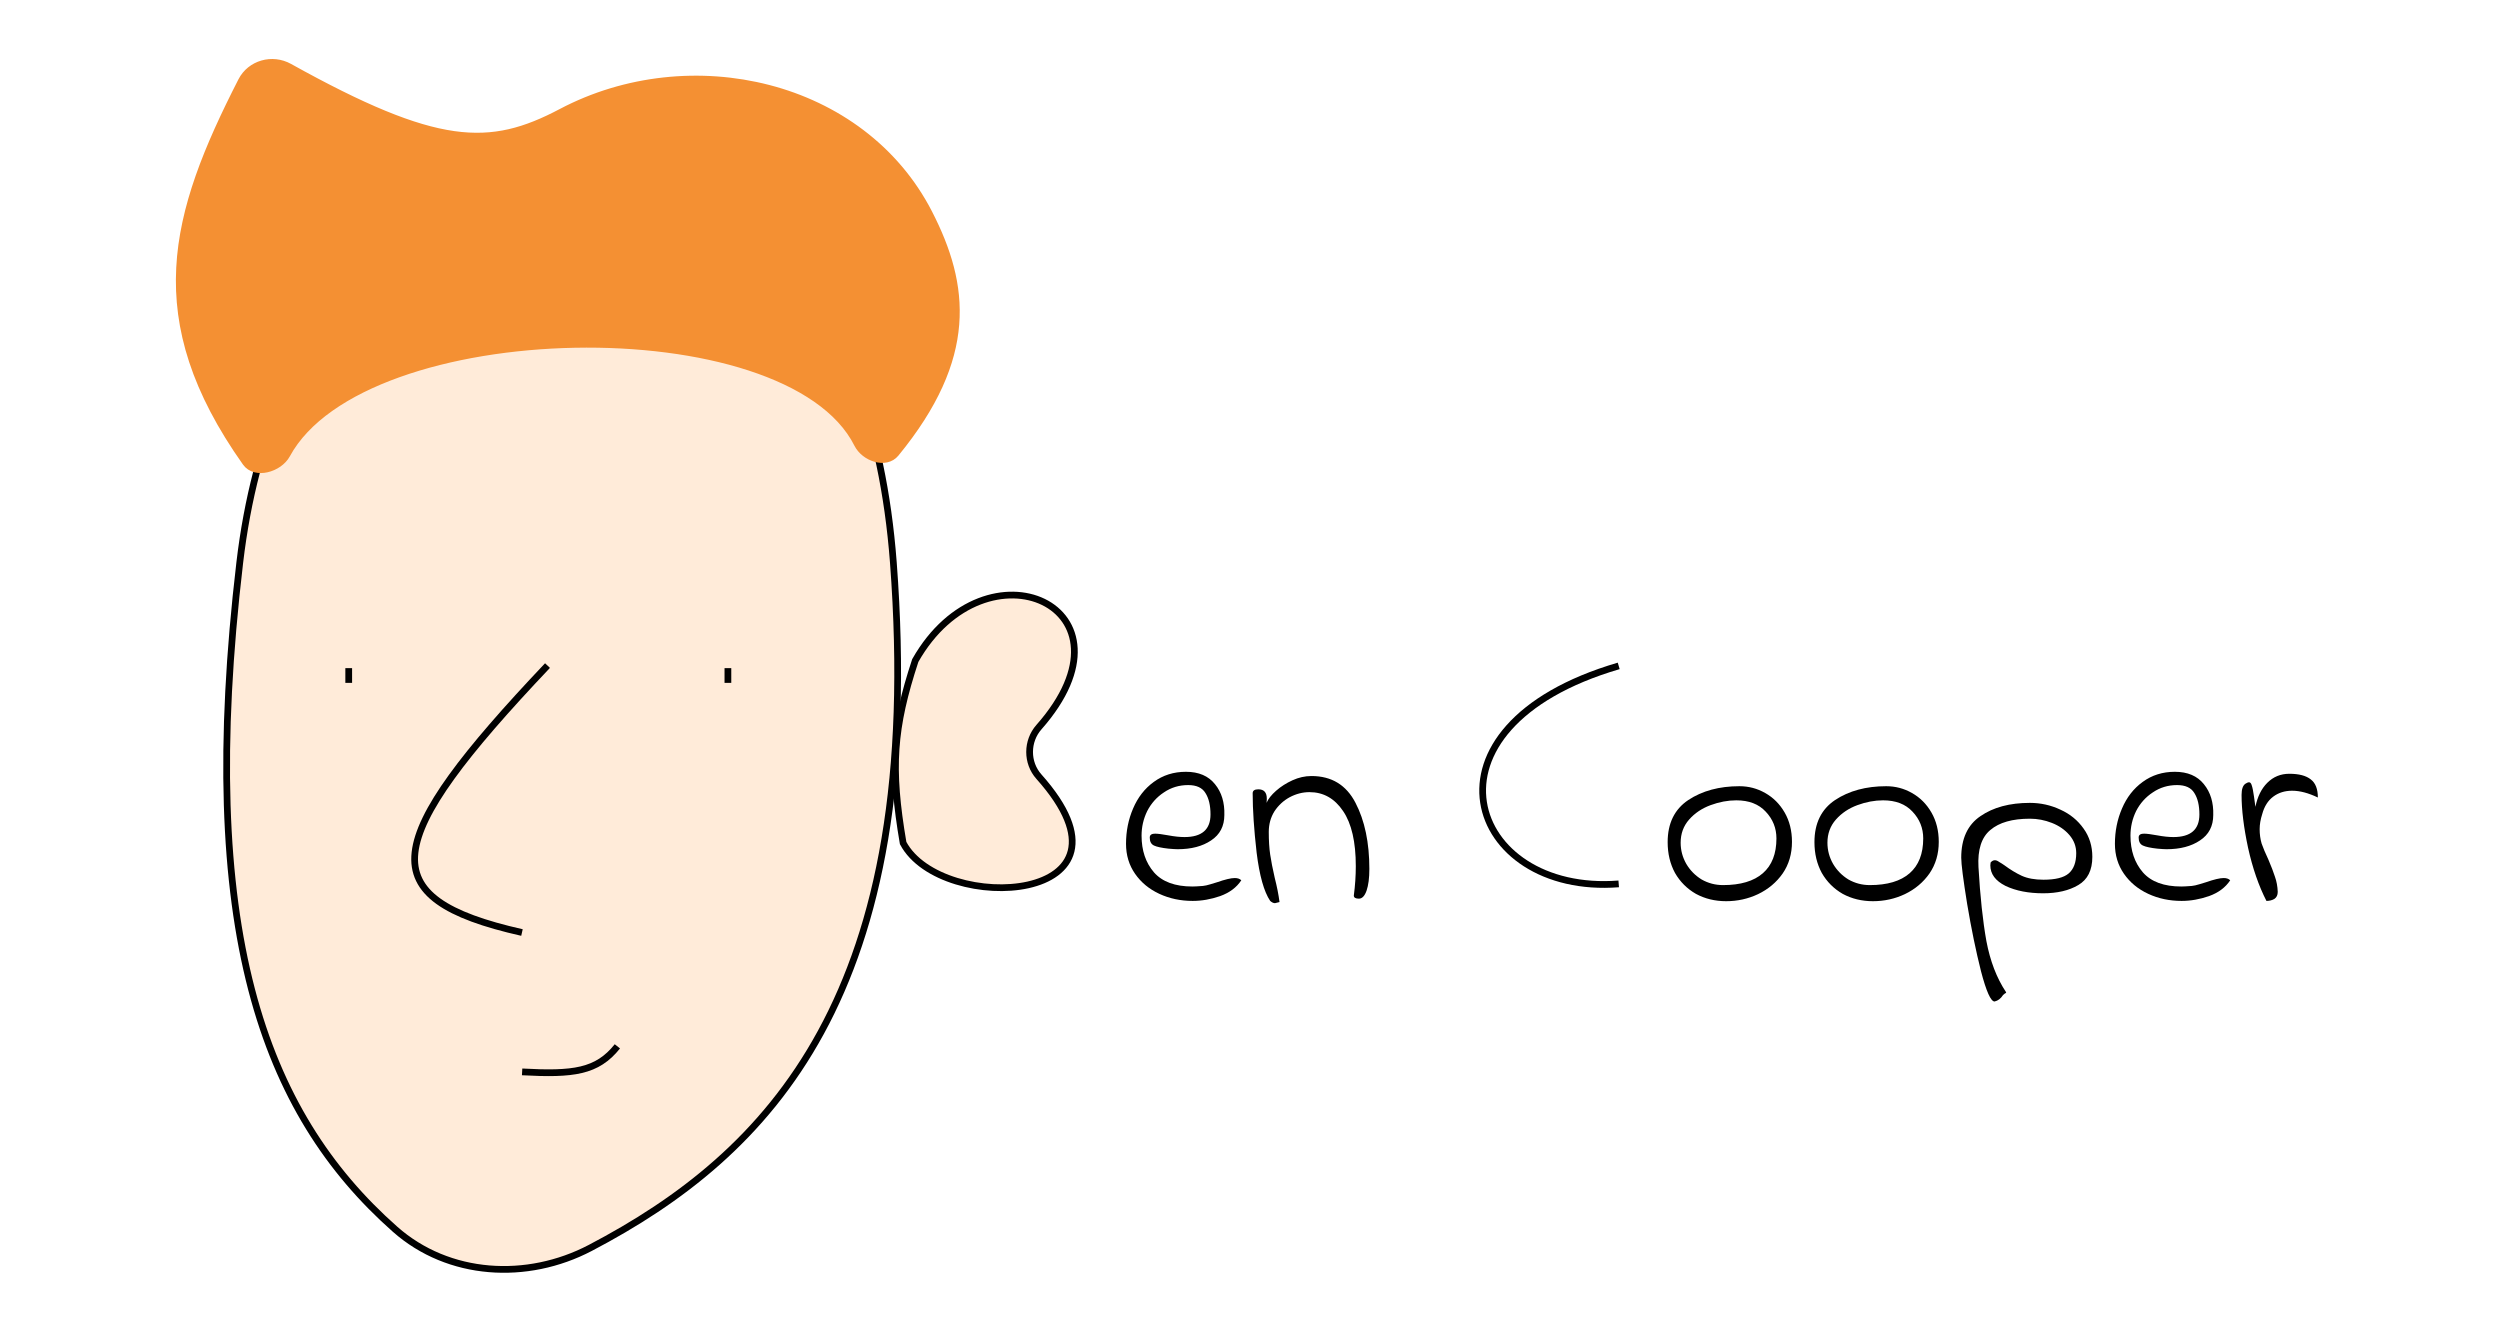
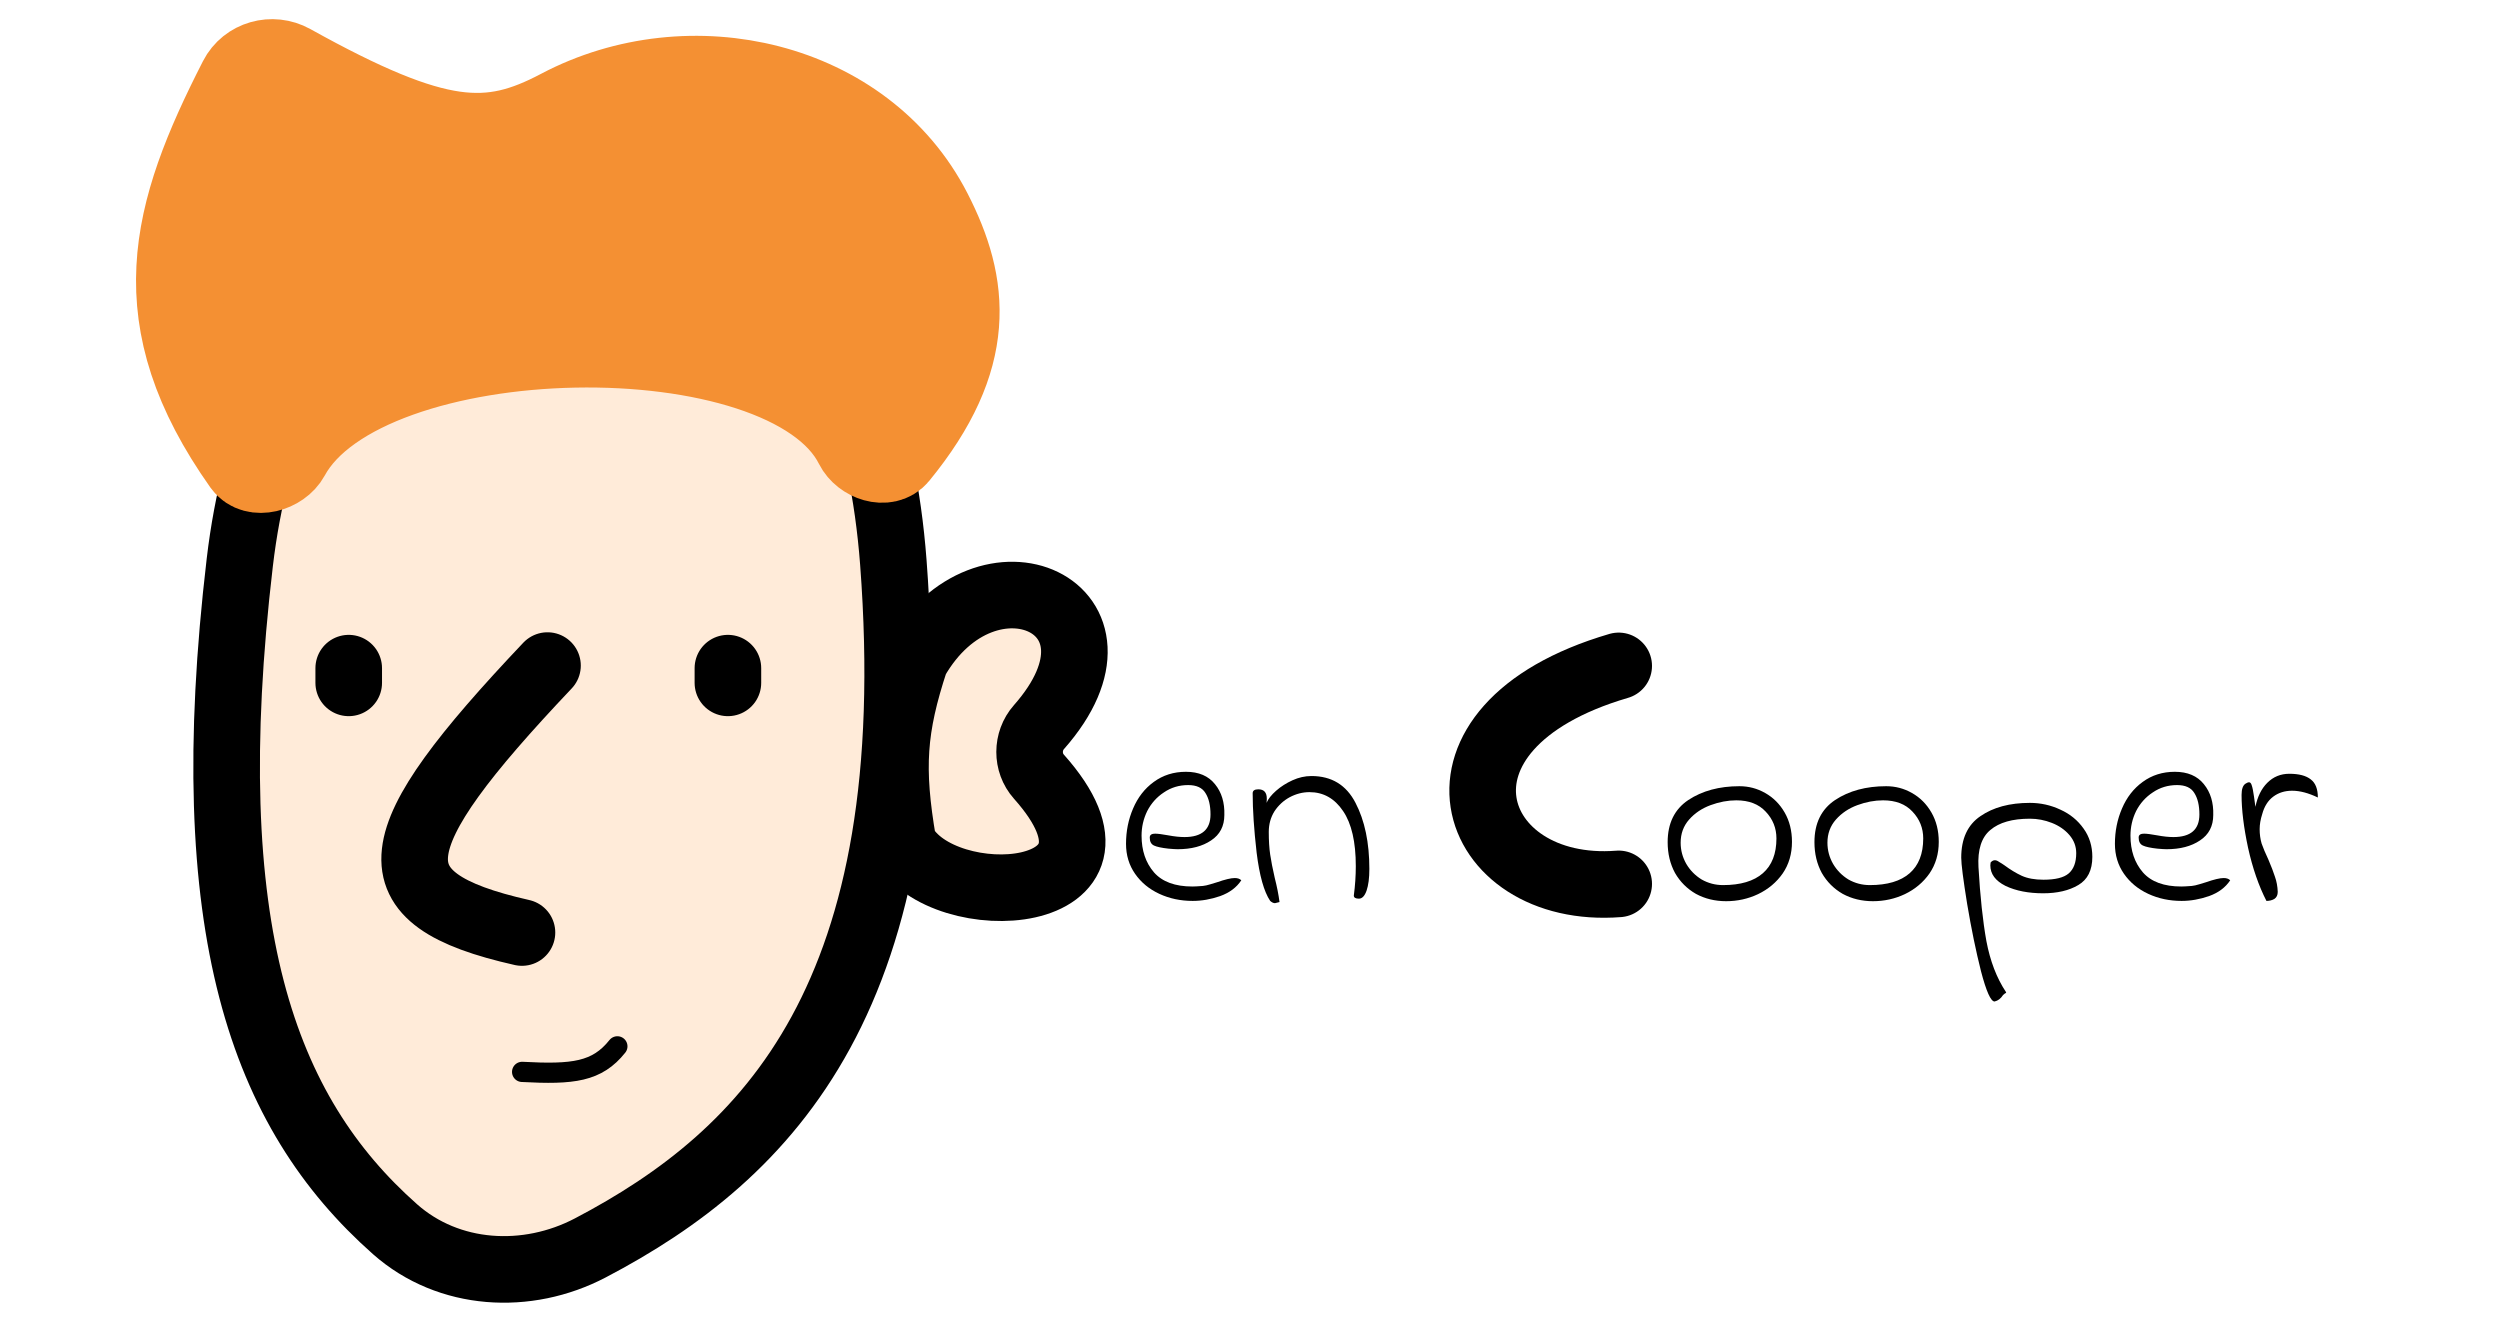
<svg xmlns="http://www.w3.org/2000/svg" width="371" height="198" viewBox="0 0 371 198" fill="none">
  <path d="M58.636 182.426C38.969 165.036 29.177 137.875 35.583 83.468C44.506 7.676 126.283 0.315 132.573 83.468C137.426 147.621 114.054 171.327 87.596 185.193C78.207 190.114 66.578 189.448 58.636 182.426Z" fill="#FFEBD9" />
-   <path d="M81.249 98.771C56.409 125.002 54.92 133.297 77.46 138.386M108.021 99.154V101.337M51.75 99.154V101.337M35.583 83.468C29.177 137.875 38.969 165.036 58.636 182.426C66.578 189.448 78.207 190.114 87.596 185.193C114.054 171.327 137.426 147.621 132.573 83.468C126.283 0.315 44.506 7.676 35.583 83.468Z" stroke="black" strokeWidth="9.882" strokeLinecap="round" strokeLinejoin="round" />
-   <path d="M127.245 65.922C116.9 45.268 53.916 46.552 42.572 67.479C41.425 69.594 37.856 70.618 36.467 68.654C21.317 47.241 25.656 31.907 35.83 12C37.153 9.412 40.405 8.511 42.946 9.923C64.874 22.112 72.654 22.242 83.292 16.626C102.448 6.515 127.965 12.338 137.861 31.606C143.384 42.36 144.618 53.036 132.934 67.297C131.472 69.082 128.279 67.985 127.245 65.922Z" fill="#F49033" stroke="#F49033" strokeWidth="12.83" />
-   <path d="M154.176 107.909C169.919 90.065 146.323 79.505 135.827 98.022C132.536 108.029 132.116 113.952 134.024 125.105C139.734 135.86 171.06 134.195 154.17 115.252C152.325 113.184 152.343 109.987 154.176 107.909Z" fill="#FFEBD9" stroke="black" strokeWidth="9.882" strokeLinecap="round" strokeLinejoin="round" />
+   <path d="M81.249 98.771C56.409 125.002 54.92 133.297 77.46 138.386M108.021 99.154V101.337M51.75 99.154V101.337M35.583 83.468C29.177 137.875 38.969 165.036 58.636 182.426C66.578 189.448 78.207 190.114 87.596 185.193C114.054 171.327 137.426 147.621 132.573 83.468C126.283 0.315 44.506 7.676 35.583 83.468Z" stroke="black" stroke-width="9.882" stroke-linecap="round" stroke-linejoin="round" />
+   <path d="M127.245 65.922C116.9 45.268 53.916 46.552 42.572 67.479C41.425 69.594 37.856 70.618 36.467 68.654C21.317 47.241 25.656 31.907 35.83 12C37.153 9.412 40.405 8.511 42.946 9.923C64.874 22.112 72.654 22.242 83.292 16.626C102.448 6.515 127.965 12.338 137.861 31.606C143.384 42.36 144.618 53.036 132.934 67.297C131.472 69.082 128.279 67.985 127.245 65.922Z" fill="#F49033" stroke="#F49033" stroke-width="12.83" />
+   <path d="M154.176 107.909C169.919 90.065 146.323 79.505 135.827 98.022C132.536 108.029 132.116 113.952 134.024 125.105C139.734 135.86 171.06 134.195 154.17 115.252C152.325 113.184 152.343 109.987 154.176 107.909Z" fill="#FFEBD9" stroke="black" stroke-width="9.882" stroke-linecap="round" stroke-linejoin="round" />
  <path d="M176.997 133.696C175.208 133.696 173.559 133.347 172.05 132.648C170.54 131.949 169.338 130.957 168.444 129.671C167.549 128.385 167.102 126.903 167.102 125.226C167.102 123.353 167.451 121.606 168.15 119.985C168.849 118.336 169.869 117.022 171.211 116.044C172.581 115.037 174.174 114.534 175.991 114.534C177.892 114.534 179.331 115.149 180.31 116.379C181.288 117.581 181.749 119.105 181.693 120.949C181.693 122.599 181.036 123.857 179.723 124.723C178.437 125.59 176.788 126.023 174.775 126.023C174.468 126.023 174.006 125.995 173.391 125.939C172.385 125.827 171.672 125.674 171.253 125.478C170.834 125.282 170.624 124.891 170.624 124.304C170.624 124.108 170.68 123.968 170.792 123.885C170.904 123.773 171.127 123.717 171.463 123.717C171.826 123.717 172.469 123.801 173.391 123.968C174.286 124.136 175.082 124.22 175.781 124.22C178.353 124.22 179.639 123.102 179.639 120.866C179.639 119.524 179.387 118.462 178.884 117.679C178.409 116.896 177.556 116.505 176.326 116.505C174.985 116.505 173.783 116.868 172.72 117.595C171.658 118.294 170.834 119.216 170.247 120.362C169.688 121.509 169.408 122.725 169.408 124.01C169.408 126.219 170.023 128.036 171.253 129.461C172.483 130.859 174.384 131.558 176.955 131.558C177.263 131.558 177.78 131.53 178.507 131.474C178.814 131.446 179.192 131.362 179.639 131.222C180.086 131.082 180.408 130.985 180.603 130.929C181.805 130.509 182.686 130.3 183.245 130.3C183.664 130.3 183.986 130.412 184.209 130.635C183.51 131.697 182.462 132.48 181.064 132.983C179.695 133.458 178.339 133.696 176.997 133.696Z" fill="black" />
  <path d="M189.88 133.864C189.488 133.976 189.265 134.031 189.209 134.031C188.985 134.031 188.748 133.92 188.496 133.696C187.574 132.326 186.903 129.936 186.483 126.526C186.092 123.116 185.896 120.181 185.896 117.721C185.896 117.33 186.176 117.134 186.735 117.134C187.574 117.134 187.993 117.595 187.993 118.518C187.993 118.769 187.979 118.979 187.951 119.147C188.203 118.56 188.678 117.959 189.377 117.344C190.075 116.729 190.886 116.211 191.809 115.792C192.731 115.373 193.667 115.163 194.618 115.163C197.609 115.163 199.789 116.491 201.159 119.147C202.528 121.774 203.213 125.045 203.213 128.958C203.213 130.3 203.074 131.376 202.794 132.187C202.514 132.969 202.137 133.361 201.662 133.361C201.159 133.361 200.907 133.207 200.907 132.899C201.103 131.418 201.201 129.964 201.201 128.539C201.201 124.933 200.572 122.207 199.314 120.362C198.056 118.49 196.393 117.553 194.324 117.553C193.318 117.553 192.34 117.805 191.389 118.308C190.467 118.811 189.712 119.51 189.125 120.404C188.566 121.299 188.286 122.319 188.286 123.465C188.286 124.751 188.356 125.869 188.496 126.82C188.636 127.77 188.859 128.916 189.167 130.258C189.502 131.572 189.74 132.774 189.88 133.864Z" fill="black" />
-   <path d="M240.216 98.819C209.07 107.946 217.874 132.928 240.216 131.168" stroke="black" strokeWidth="9.882" strokeLinecap="round" strokeLinejoin="round" />
+   <path d="M240.216 98.819C209.07 107.946 217.874 132.928 240.216 131.168" stroke="black" stroke-width="9.882" stroke-linecap="round" stroke-linejoin="round" />
  <path d="M256.159 133.738C254.51 133.738 253.015 133.375 251.673 132.648C250.359 131.893 249.325 130.859 248.57 129.545C247.843 128.203 247.48 126.68 247.48 124.975C247.48 122.179 248.5 120.097 250.541 118.727C252.609 117.358 255.139 116.673 258.13 116.673C259.5 116.673 260.772 117.008 261.946 117.679C263.148 118.35 264.112 119.314 264.839 120.572C265.565 121.83 265.929 123.284 265.929 124.933C265.929 126.722 265.468 128.287 264.545 129.629C263.623 130.943 262.407 131.963 260.897 132.69C259.416 133.389 257.836 133.738 256.159 133.738ZM255.698 131.348C258.298 131.348 260.268 130.761 261.61 129.587C262.952 128.413 263.623 126.694 263.623 124.43C263.623 122.892 263.092 121.564 262.029 120.446C260.995 119.328 259.542 118.769 257.669 118.769C256.411 118.769 255.139 119.007 253.853 119.482C252.567 119.957 251.505 120.67 250.667 121.62C249.828 122.571 249.409 123.717 249.409 125.059C249.409 126.177 249.688 127.225 250.247 128.203C250.806 129.154 251.561 129.922 252.511 130.509C253.49 131.068 254.552 131.348 255.698 131.348Z" fill="black" />
  <path d="M277.943 133.738C276.294 133.738 274.798 133.375 273.456 132.648C272.143 131.893 271.108 130.859 270.354 129.545C269.627 128.203 269.264 126.68 269.264 124.975C269.264 122.179 270.284 120.097 272.324 118.727C274.393 117.358 276.923 116.673 279.914 116.673C281.283 116.673 282.555 117.008 283.729 117.679C284.931 118.35 285.896 119.314 286.622 120.572C287.349 121.83 287.712 123.284 287.712 124.933C287.712 126.722 287.251 128.287 286.329 129.629C285.406 130.943 284.19 131.963 282.681 132.69C281.199 133.389 279.62 133.738 277.943 133.738ZM277.482 131.348C280.081 131.348 282.052 130.761 283.394 129.587C284.735 128.413 285.406 126.694 285.406 124.43C285.406 122.892 284.875 121.564 283.813 120.446C282.779 119.328 281.325 118.769 279.452 118.769C278.195 118.769 276.923 119.007 275.637 119.482C274.351 119.957 273.289 120.67 272.45 121.62C271.612 122.571 271.192 123.717 271.192 125.059C271.192 126.177 271.472 127.225 272.031 128.203C272.59 129.154 273.345 129.922 274.295 130.509C275.273 131.068 276.336 131.348 277.482 131.348Z" fill="black" />
  <path d="M295.995 148.623C295.436 148.623 294.765 147.127 293.982 144.136C293.228 141.145 292.543 137.819 291.928 134.157C291.341 130.523 291.047 128.231 291.047 127.281C291.047 124.458 291.998 122.403 293.898 121.117C295.799 119.803 298.245 119.147 301.236 119.147C302.829 119.147 304.339 119.482 305.764 120.153C307.19 120.796 308.336 121.732 309.203 122.962C310.069 124.164 310.502 125.562 310.502 127.155C310.502 129.14 309.804 130.537 308.406 131.348C307.036 132.159 305.303 132.564 303.207 132.564C301.026 132.564 299.168 132.201 297.63 131.474C296.121 130.719 295.366 129.699 295.366 128.413L295.408 127.994C295.604 127.77 295.813 127.658 296.037 127.658C296.232 127.658 296.442 127.742 296.666 127.91C296.917 128.05 297.183 128.217 297.462 128.413C298.329 129.056 299.181 129.573 300.02 129.964C300.887 130.356 301.963 130.551 303.249 130.551C305.01 130.551 306.254 130.244 306.98 129.629C307.735 128.986 308.112 127.98 308.112 126.61C308.112 125.604 307.777 124.709 307.106 123.926C306.435 123.144 305.569 122.543 304.507 122.123C303.444 121.704 302.354 121.495 301.236 121.495C298.636 121.495 296.68 122.054 295.366 123.172C294.052 124.262 293.465 126.093 293.605 128.664C293.856 133.025 294.248 136.687 294.779 139.65C295.338 142.613 296.302 145.129 297.672 147.197L297.714 147.281C297.714 147.337 297.644 147.393 297.504 147.449C297.392 147.533 297.309 147.603 297.253 147.659C296.917 148.19 296.498 148.511 295.995 148.623Z" fill="black" />
  <path d="M323.75 133.696C321.961 133.696 320.312 133.347 318.802 132.648C317.293 131.949 316.091 130.957 315.196 129.671C314.302 128.385 313.854 126.903 313.854 125.226C313.854 123.353 314.204 121.606 314.903 119.985C315.602 118.336 316.622 117.022 317.964 116.044C319.333 115.037 320.927 114.534 322.744 114.534C324.644 114.534 326.084 115.149 327.062 116.379C328.041 117.581 328.502 119.105 328.446 120.949C328.446 122.599 327.789 123.857 326.475 124.723C325.189 125.59 323.54 126.023 321.528 126.023C321.22 126.023 320.759 125.995 320.144 125.939C319.138 125.827 318.425 125.674 318.006 125.478C317.586 125.282 317.377 124.891 317.377 124.304C317.377 124.108 317.432 123.968 317.544 123.885C317.656 123.773 317.88 123.717 318.215 123.717C318.579 123.717 319.221 123.801 320.144 123.968C321.038 124.136 321.835 124.22 322.534 124.22C325.106 124.22 326.391 123.102 326.391 120.866C326.391 119.524 326.14 118.462 325.637 117.679C325.161 116.896 324.309 116.505 323.079 116.505C321.737 116.505 320.535 116.868 319.473 117.595C318.411 118.294 317.586 119.216 316.999 120.362C316.44 121.509 316.161 122.724 316.161 124.01C316.161 126.219 316.776 128.036 318.006 129.461C319.235 130.859 321.136 131.558 323.708 131.558C324.015 131.558 324.533 131.53 325.259 131.474C325.567 131.446 325.944 131.362 326.391 131.222C326.839 131.082 327.16 130.985 327.356 130.929C328.558 130.509 329.438 130.3 329.997 130.3C330.417 130.3 330.738 130.412 330.962 130.635C330.263 131.697 329.215 132.48 327.817 132.983C326.447 133.458 325.092 133.696 323.75 133.696Z" fill="black" />
  <path d="M336.339 133.696C335.193 131.46 334.284 128.832 333.613 125.813C332.97 122.794 332.649 120.181 332.649 117.972C332.649 117.106 332.845 116.547 333.236 116.295C333.46 116.156 333.627 116.086 333.739 116.086C333.935 116.086 334.075 116.239 334.158 116.547C334.27 116.854 334.382 117.413 334.494 118.224L334.704 119.734C335.011 118.224 335.598 117.036 336.465 116.17C337.359 115.275 338.449 114.828 339.735 114.828C341.161 114.828 342.223 115.107 342.922 115.666C343.621 116.197 343.97 117.092 343.97 118.35C342.572 117.679 341.3 117.344 340.154 117.344C339.064 117.344 338.128 117.637 337.345 118.224C336.562 118.811 336.017 119.678 335.71 120.824C335.458 121.606 335.333 122.347 335.333 123.046C335.333 123.801 335.43 124.513 335.626 125.184C335.85 125.827 336.185 126.624 336.632 127.574C337.052 128.553 337.373 129.391 337.597 130.09C337.848 130.789 337.988 131.544 338.016 132.354C338.016 132.829 337.848 133.179 337.513 133.403C337.177 133.598 336.786 133.696 336.339 133.696Z" fill="black" />
-   <path d="M77.483 159.068C85.056 159.478 88.6 159.062 91.618 155.276" stroke="black" strokeWidth="3" strokeLinecap="round" />
+   <path d="M77.483 159.068C85.056 159.478 88.6 159.062 91.618 155.276" stroke="black" stroke-width="3" stroke-linecap="round" />
</svg>
